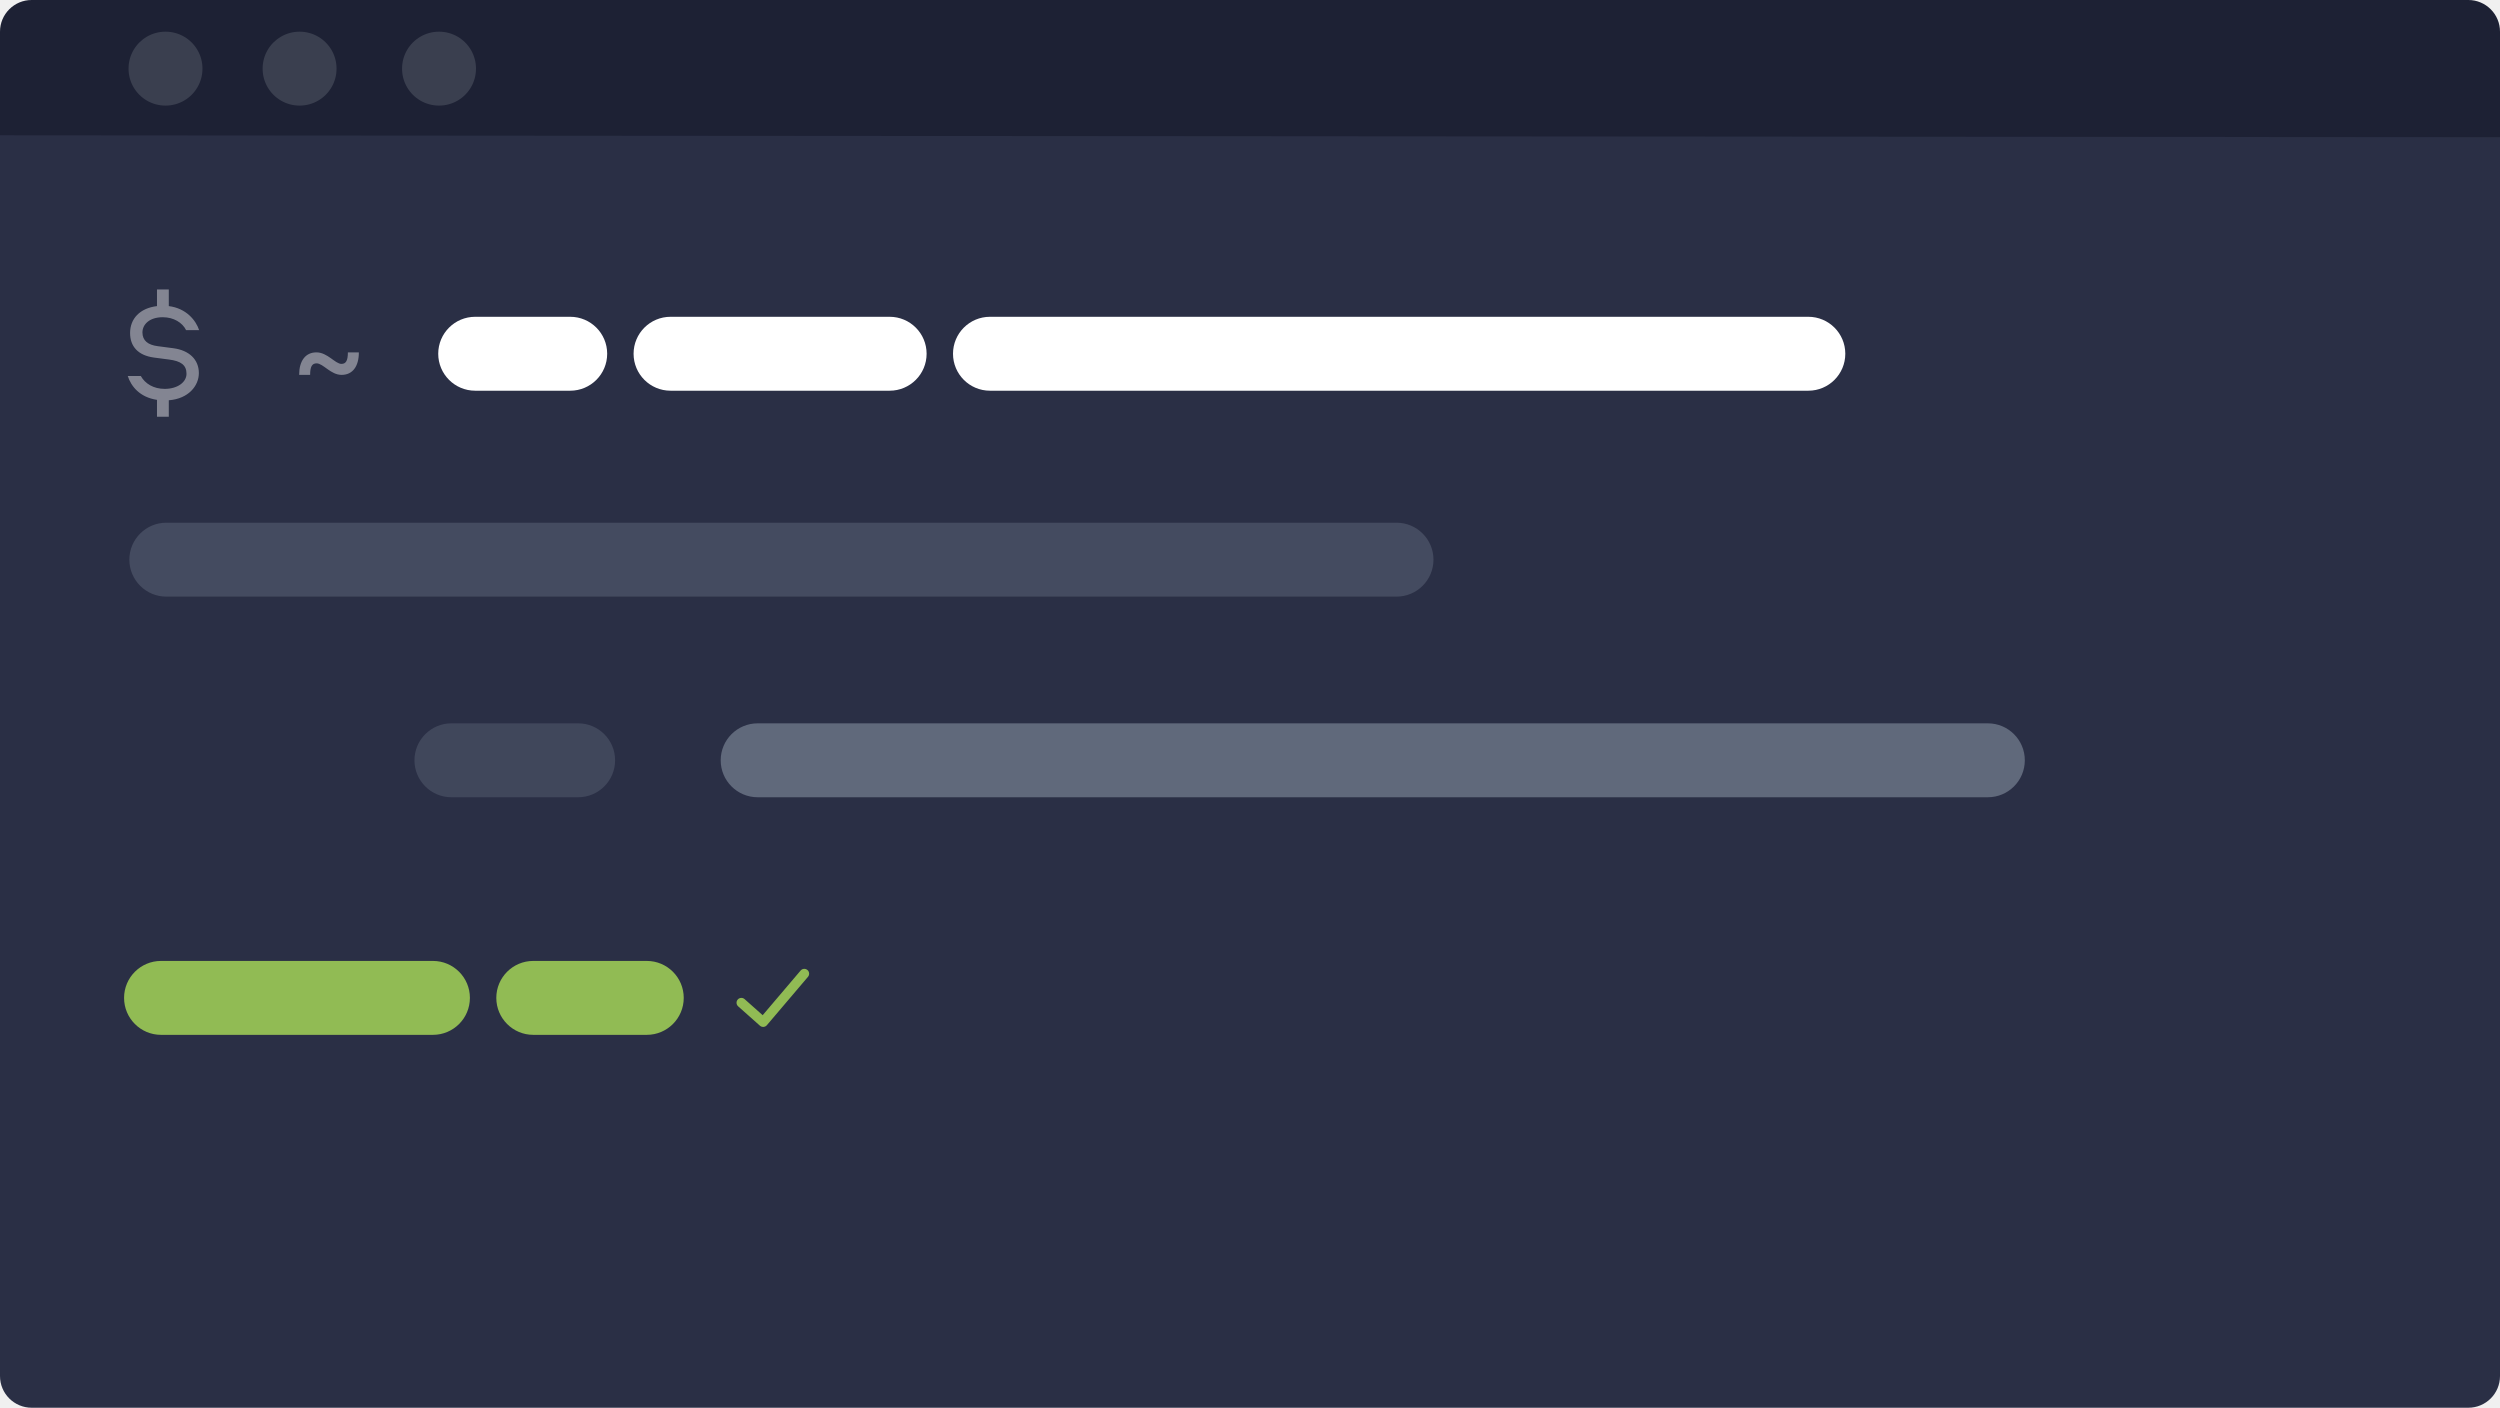
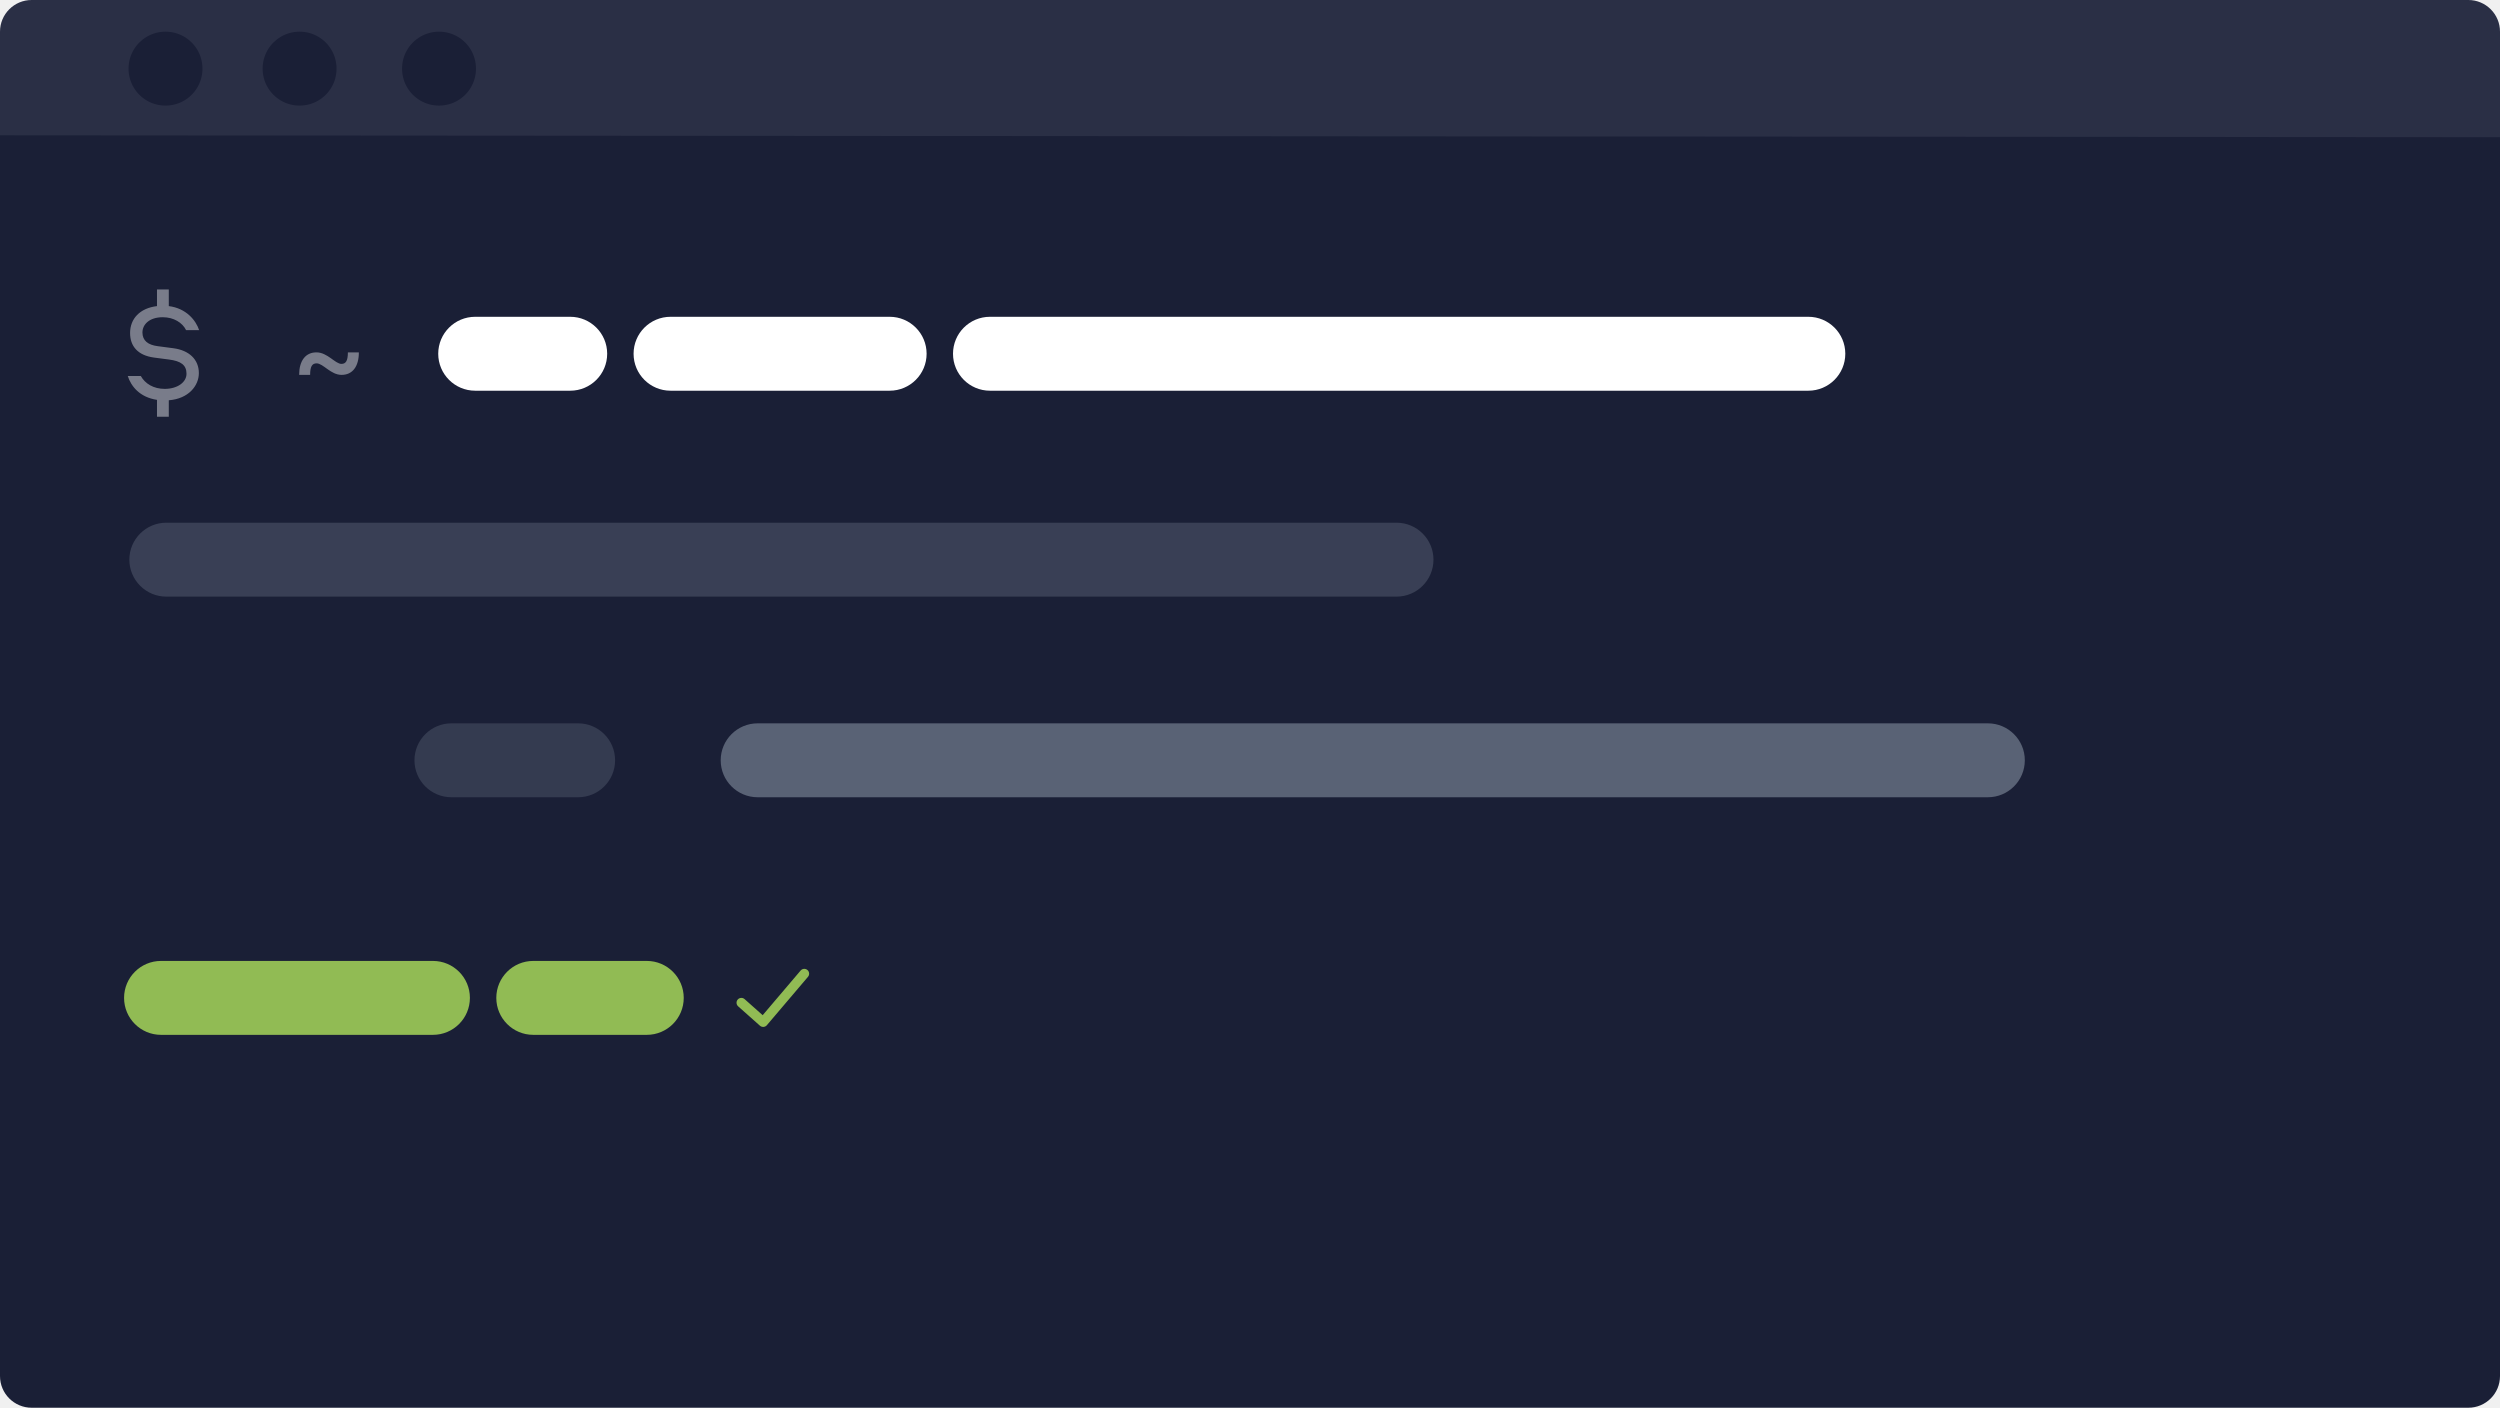
<svg xmlns="http://www.w3.org/2000/svg" width="947" height="533" viewBox="0 0 947 533">
  <g fill="none" fill-rule="evenodd">
-     <path fill="#1D2134" d="M12,0 L935,0 C941.627,6.35321796e-14 947,5.373 947,12 L947,54.354 L947,54.354 L0,54.354 L0,12 C-8.11624501e-16,5.373 5.373,1.21743675e-15 12,0 Z" />
-     <path fill="#2A2F45" d="M0,51.248 L947,51.975 L947,521.248 C947,527.876 941.627,533.248 935,533.248 L12,533.248 C5.373,533.248 8.11624501e-16,527.876 0,521.248 L0,51.248 L0,51.248 Z" />
-     <path fill="#3A3F4F" d="M62.694 12C65.277 12 67.694 12.695 69.768 13.908 71.842 15.121 73.574 16.852 74.787 18.926 76 21 76.694 23.417 76.694 26 76.694 28.583 76 31 74.787 33.074 73.574 35.148 71.842 36.879 69.768 38.092 67.694 39.305 65.277 40 62.694 40 60.111 40 57.694 39.305 55.62 38.092 53.546 36.879 51.815 35.148 50.602 33.074 49.389 31 48.694 28.583 48.694 26 48.694 23.417 49.389 21 50.602 18.926 51.815 16.852 53.546 15.121 55.62 13.908 57.694 12.695 60.111 12 62.694 12zM113.483 12C116.066 12 118.483 12.695 120.557 13.908 122.631 15.121 124.362 16.852 125.575 18.926 126.788 21 127.483 23.417 127.483 26 127.483 28.583 126.788 31 125.575 33.074 124.362 35.148 122.631 36.879 120.557 38.092 118.483 39.305 116.066 40 113.483 40 110.9 40 108.483 39.305 106.409 38.092 104.335 36.879 102.604 35.148 101.391 33.074 100.178 31 99.483 28.583 99.483 26 99.483 23.417 100.178 21 101.391 18.926 102.604 16.852 104.335 15.121 106.409 13.908 108.483 12.695 110.9 12 113.483 12zM166.303 12C168.887 12 171.303 12.695 173.377 13.908 175.451 15.121 177.183 16.852 178.396 18.926 179.609 21 180.303 23.417 180.303 26 180.303 28.583 179.609 31 178.396 33.074 177.183 35.148 175.451 36.879 173.377 38.092 171.303 39.305 168.887 40 166.303 40 163.72 40 161.304 39.305 159.23 38.092 157.156 36.879 155.424 35.148 154.211 33.074 152.998 31 152.303 28.583 152.303 26 152.303 23.417 152.998 21 154.211 18.926 155.424 16.852 157.156 15.121 159.23 13.908 161.304 12.695 163.72 12 166.303 12z" />
+     <path fill="#2A2F45" d="M12,0 L935,0 C941.627,6.35321796e-14 947,5.373 947,12 L947,54.354 L947,54.354 L0,54.354 L0,12 C-8.11624501e-16,5.373 5.373,1.21743675e-15 12,0 Z" />
+     <path fill="#1A1F36" d="M0 51.248L947 51.975 947 521.248C947 527.876 941.627 533.248 935 533.248L12 533.248C5.373 533.248 8.11624501e-16 527.876 0 521.248L0 51.248 0 51.248zM62.694 12C65.277 12 67.694 12.695 69.768 13.908 71.842 15.121 73.574 16.852 74.787 18.926 76 21 76.694 23.417 76.694 26 76.694 28.583 76 31 74.787 33.074 73.574 35.148 71.842 36.879 69.768 38.092 67.694 39.305 65.277 40 62.694 40 60.111 40 57.694 39.305 55.62 38.092 53.546 36.879 51.815 35.148 50.602 33.074 49.389 31 48.694 28.583 48.694 26 48.694 23.417 49.389 21 50.602 18.926 51.815 16.852 53.546 15.121 55.62 13.908 57.694 12.695 60.111 12 62.694 12zM113.483 12C116.066 12 118.483 12.695 120.557 13.908 122.631 15.121 124.362 16.852 125.575 18.926 126.788 21 127.483 23.417 127.483 26 127.483 28.583 126.788 31 125.575 33.074 124.362 35.148 122.631 36.879 120.557 38.092 118.483 39.305 116.066 40 113.483 40 110.9 40 108.483 39.305 106.409 38.092 104.335 36.879 102.604 35.148 101.391 33.074 100.178 31 99.483 28.583 99.483 26 99.483 23.417 100.178 21 101.391 18.926 102.604 16.852 104.335 15.121 106.409 13.908 108.483 12.695 110.9 12 113.483 12zM166.303 12C168.887 12 171.303 12.695 173.377 13.908 175.451 15.121 177.183 16.852 178.396 18.926 179.609 21 180.303 23.417 180.303 26 180.303 28.583 179.609 31 178.396 33.074 177.183 35.148 175.451 36.879 173.377 38.092 171.303 39.305 168.887 40 166.303 40 163.72 40 161.304 39.305 159.23 38.092 157.156 36.879 155.424 35.148 154.211 33.074 152.998 31 152.303 28.583 152.303 26 152.303 23.417 152.998 21 154.211 18.926 155.424 16.852 157.156 15.121 159.23 13.908 161.304 12.695 163.72 12 166.303 12z" />
    <path fill="#8792A2" d="M63,198 L529,198 C536.732,198 543,204.268 543,212 C543,219.732 536.732,226 529,226 L63,226 C55.268,226 49,219.732 49,212 C49,204.268 55.268,198 63,198 Z" opacity=".284" />
    <path fill="#8792A2" d="M287,274 L753,274 C760.732,274 767,280.268 767,288 C767,295.732 760.732,302 753,302 L287,302 C279.268,302 273,295.732 273,288 C273,280.268 279.268,274 287,274 Z" opacity=".58" />
    <path fill="#FFF" d="M254,120 L337,120 C344.732,120 351,126.268 351,134 C351,141.732 344.732,148 337,148 L254,148 C246.268,148 240,141.732 240,134 C240,126.268 246.268,120 254,120 Z" />
    <path fill="#FFF" d="M180,120 L216,120 C223.732,120 230,126.268 230,134 C230,141.732 223.732,148 216,148 L180,148 C172.268,148 166,141.732 166,134 C166,126.268 172.268,120 180,120 Z" transform="matrix(-1 0 0 1 396 0)" />
    <path fill="#FFF" d="M375,120 L685,120 C692.732,120 699,126.268 699,134 C699,141.732 692.732,148 685,148 L375,148 C367.268,148 361,141.732 361,134 C361,126.268 367.268,120 375,120 Z" />
    <path fill="#8792A2" d="M14,0 L62,0 C69.732,-1.42034288e-15 76,6.268 76,14 C76,21.732 69.732,28 62,28 L14,28 C6.268,28 9.46895252e-16,21.732 0,14 C-9.46895252e-16,6.268 6.268,-2.1323708e-15 14,0 Z" opacity=".24" transform="translate(157 274)" />
    <g fill="#91BB54" transform="translate(47 364)">
      <path d="M14 0L117 0C124.732-1.42034288e-15 131 6.268 131 14 131 21.732 124.732 28 117 28L14 28C6.268 28 9.46895252e-16 21.732 0 14-9.46895252e-16 6.268 6.268 1.42034288e-15 14 0zM155 0L198 0C205.732-1.42034288e-15 212 6.268 212 14 212 21.732 205.732 28 198 28L155 28C147.268 28 141 21.732 141 14 141 6.268 147.268 3.19669972e-15 155 0z" />
      <path fill-rule="nonzero" d="M235.23,24.354 C234.574,25.126 233.417,25.219 232.646,24.564 C231.875,23.908 231.781,22.751 232.436,21.979 L248.02,3.646 C248.686,2.862 249.866,2.78 250.635,3.463 L258.885,10.796 C259.641,11.469 259.71,12.628 259.037,13.385 C258.364,14.141 257.205,14.21 256.449,13.537 L249.6,7.449 L235.23,24.354 Z" transform="rotate(-180 245.75 14)" />
    </g>
    <path fill="#FFF" fill-opacity=".417" fill-rule="nonzero" d="M-1.42108547e-14,32.76 L4.94,32.76 C6.552,35.672 9.776,37.648 13.988,37.648 C18.876,37.648 22.256,35.1 22.256,31.928 C22.256,28.6 20.124,27.092 15.548,26.52 L9.984,25.792 C3.744,24.96 0.884,21.424 0.884,16.484 C0.884,11.076 4.576,7.072 11.076,6.292 L11.076,0 L15.548,0 L15.548,6.292 C22.152,7.124 25.792,11.648 27.04,15.392 L22.1,15.392 C20.696,12.532 17.368,10.504 13.26,10.504 C8.06,10.504 5.564,13.364 5.564,16.276 C5.564,19.396 7.696,21.008 11.388,21.476 L17.316,22.256 C23.192,23.036 26.936,26.468 26.936,31.668 C26.936,36.452 23.036,41.392 15.548,41.964 L15.548,48.204 L11.076,48.204 L11.076,41.808 C4.524,40.82 1.248,36.66 -1.42108547e-14,32.76 Z M80.94,28.184 C82.656,28.184 83.384,26.936 83.384,23.816 L87.544,23.816 C87.544,29.172 85.152,32.344 80.992,32.344 C76.884,32.344 74.024,27.976 71.528,27.976 C69.812,27.976 69.084,29.224 69.084,32.344 L64.924,32.344 C64.924,27.092 67.264,23.816 71.476,23.816 C75.636,23.816 78.6,28.184 80.94,28.184 Z" transform="translate(48.392 109.66)" />
  </g>
</svg>
